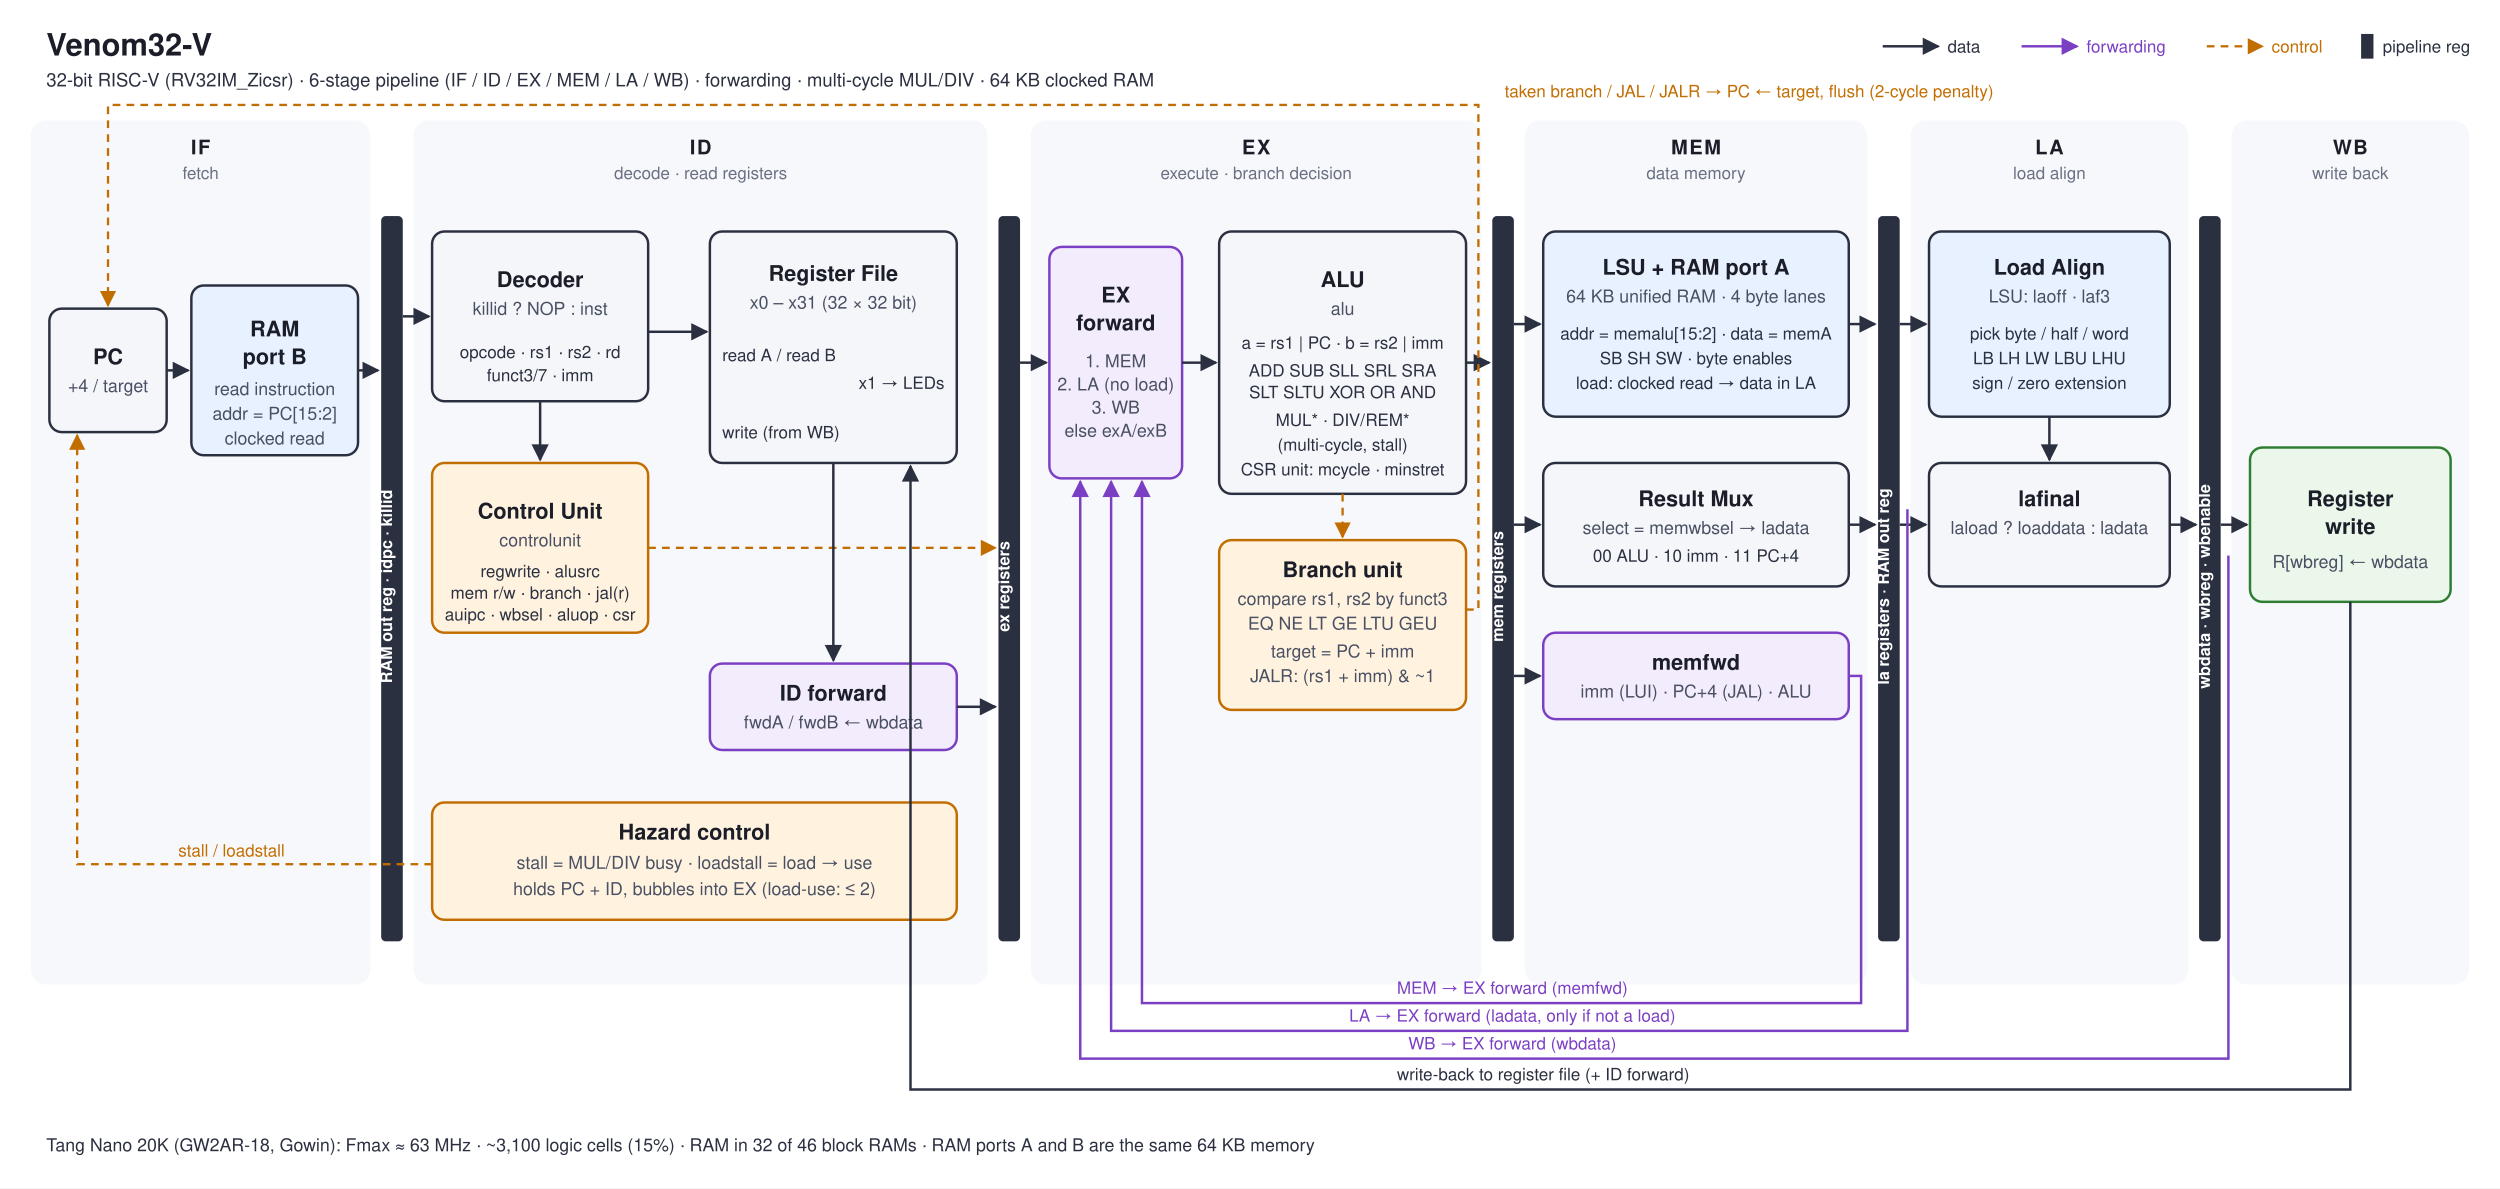
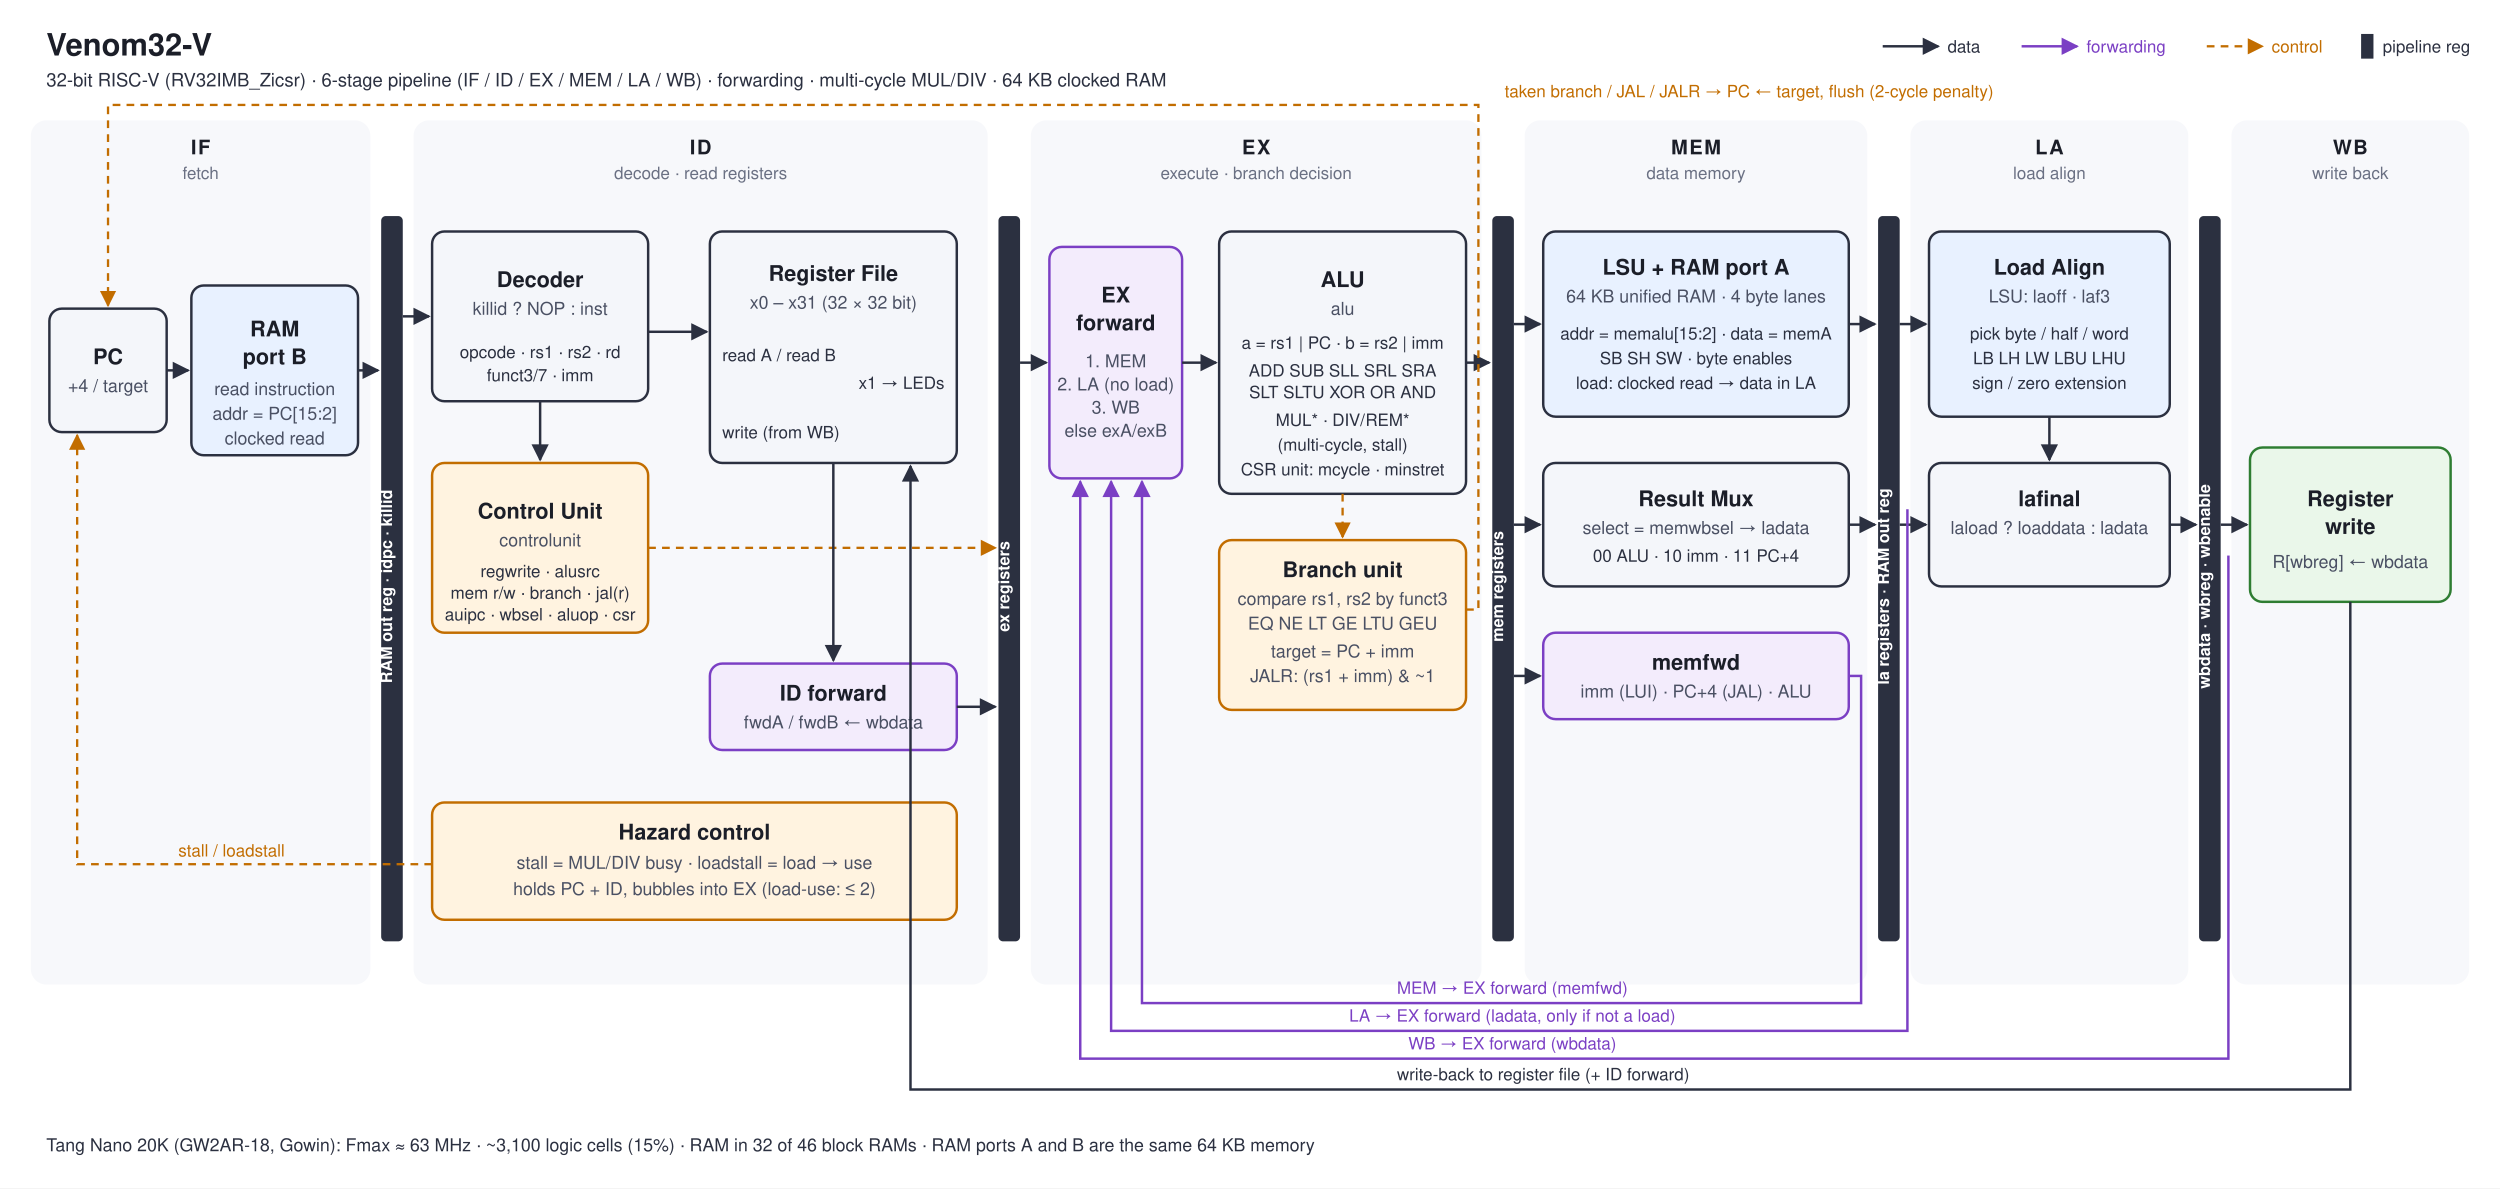
<svg xmlns="http://www.w3.org/2000/svg" viewBox="0 0 1620 770" width="1620" height="770" font-family="Segoe UI, Helvetica, Arial, sans-serif">
  <defs>
    <marker id="a" viewBox="0 0 10 10" refX="9" refY="5" markerWidth="7" markerHeight="7" orient="auto-start-reverse">
      <path d="M0,0 L10,5 L0,10 z" fill="#2b3040" />
    </marker>
    <marker id="c" viewBox="0 0 10 10" refX="9" refY="5" markerWidth="7" markerHeight="7" orient="auto-start-reverse">
      <path d="M0,0 L10,5 L0,10 z" fill="#c26d00" />
    </marker>
    <marker id="f" viewBox="0 0 10 10" refX="9" refY="5" markerWidth="7" markerHeight="7" orient="auto-start-reverse">
      <path d="M0,0 L10,5 L0,10 z" fill="#7b3fc4" />
    </marker>
    <style>
      .box{fill:#f4f6fa;stroke:#2b3040;stroke-width:1.6}
      .mem{fill:#e8f1ff;stroke:#2b3040;stroke-width:1.6}
      .ctl{fill:#fff3e0;stroke:#c26d00;stroke-width:1.6}
      .fwd{fill:#f3ecfc;stroke:#7b3fc4;stroke-width:1.6}
      .out{fill:#eaf7ea;stroke:#2e7d32;stroke-width:1.6}
      .preg{fill:#2b3040}
      .band{fill:#f7f8fb}
      .w{stroke:#2b3040;stroke-width:1.6;fill:none}
      .cw{stroke:#c26d00;stroke-width:1.5;fill:none;stroke-dasharray:5 4}
      .fw{stroke:#7b3fc4;stroke-width:1.6;fill:none}
      .t{fill:#1b1e28;font-size:14px;font-weight:600;text-anchor:middle}
      .s{fill:#4a5063;font-size:11.5px;text-anchor:middle}
      .l{fill:#2b3040;font-size:11px}
      .cl{fill:#c26d00;font-size:11px}
      .fl{fill:#7b3fc4;font-size:11px}
      .st{fill:#1b1e28;font-size:13px;font-weight:700;text-anchor:middle;letter-spacing:1px}
      .sts{fill:#6a7083;font-size:11px;text-anchor:middle}
      .pl{fill:#ffffff;font-size:10.5px;font-weight:600;text-anchor:middle}
    </style>
  </defs>
  <rect x="0" y="0" width="1620" height="770" fill="#ffffff" />
  <text x="30" y="36" style="font-size:20px;font-weight:700;fill:#1b1e28">Venom32-V</text>
-   <text x="30" y="56" class="l" style="font-size:12px">32-bit RISC-V (RV32IM_Zicsr) · 6-stage pipeline (IF / ID / EX / MEM / LA / WB) · forwarding · multi-cycle MUL/DIV · 64 KB clocked RAM</text>
+   <text x="30" y="56" class="l" style="font-size:12px">32-bit RISC-V (RV32IMB_Zicsr) · 6-stage pipeline (IF / ID / EX / MEM / LA / WB) · forwarding · multi-cycle MUL/DIV · 64 KB clocked RAM</text>
  <line x1="1220" y1="30" x2="1256" y2="30" class="w" marker-end="url(#a)" />
  <text x="1262" y="34" class="l">data</text>
  <line x1="1310" y1="30" x2="1346" y2="30" class="fw" marker-end="url(#f)" />
  <text x="1352" y="34" class="fl">forwarding</text>
  <line x1="1430" y1="30" x2="1466" y2="30" class="cw" marker-end="url(#c)" />
  <text x="1472" y="34" class="cl">control</text>
  <rect x="1530" y="22" width="8" height="16" class="preg" />
  <text x="1544" y="34" class="l">pipeline reg</text>
  <rect x="20" y="78" width="220" height="560" rx="10" class="band" />
  <rect x="268" y="78" width="372" height="560" rx="10" class="band" />
  <rect x="668" y="78" width="292" height="560" rx="10" class="band" />
  <rect x="988" y="78" width="222" height="560" rx="10" class="band" />
  <rect x="1238" y="78" width="180" height="560" rx="10" class="band" />
  <rect x="1446" y="78" width="154" height="560" rx="10" class="band" />
  <text x="130" y="100" class="st">IF</text>
  <text x="130" y="116" class="sts">fetch</text>
  <text x="454" y="100" class="st">ID</text>
  <text x="454" y="116" class="sts">decode · read registers</text>
  <text x="814" y="100" class="st">EX</text>
  <text x="814" y="116" class="sts">execute · branch decision</text>
  <text x="1099" y="100" class="st">MEM</text>
  <text x="1099" y="116" class="sts">data memory</text>
  <text x="1328" y="100" class="st">LA</text>
  <text x="1328" y="116" class="sts">load align</text>
  <text x="1523" y="100" class="st">WB</text>
  <text x="1523" y="116" class="sts">write back</text>
  <rect x="247" y="140" width="14" height="470" rx="3" class="preg" />
  <text x="254" y="380" class="pl" transform="rotate(-90 254 380)">RAM out reg · idpc · killid</text>
  <rect x="647" y="140" width="14" height="470" rx="3" class="preg" />
  <text x="654" y="380" class="pl" transform="rotate(-90 654 380)">ex registers</text>
  <rect x="967" y="140" width="14" height="470" rx="3" class="preg" />
  <text x="974" y="380" class="pl" transform="rotate(-90 974 380)">mem registers</text>
  <rect x="1217" y="140" width="14" height="470" rx="3" class="preg" />
  <text x="1224" y="380" class="pl" transform="rotate(-90 1224 380)">la registers · RAM out reg</text>
  <rect x="1425" y="140" width="14" height="470" rx="3" class="preg" />
  <text x="1432" y="380" class="pl" transform="rotate(-90 1432 380)">wbdata · wbreg · wbenable</text>
  <rect x="32" y="200" width="76" height="80" rx="8" class="box" />
  <text x="70" y="236" class="t">PC</text>
  <text x="70" y="254" class="s">+4 / target</text>
  <rect x="124" y="185" width="108" height="110" rx="8" class="mem" />
  <text x="178" y="218" class="t">RAM</text>
  <text x="178" y="236" class="t">port B</text>
  <text x="178" y="256" class="s">read instruction</text>
  <text x="178" y="272" class="s">addr = PC[15:2]</text>
  <text x="178" y="288" class="s">clocked read</text>
  <line x1="108" y1="240" x2="122" y2="240" class="w" marker-end="url(#a)" />
  <line x1="232" y1="240" x2="245" y2="240" class="w" marker-end="url(#a)" />
  <rect x="280" y="150" width="140" height="110" rx="8" class="box" />
  <text x="350" y="186" class="t">Decoder</text>
  <text x="350" y="204" class="s">killid ? NOP : inst</text>
  <text x="350" y="232" class="l" text-anchor="middle">opcode · rs1 · rs2 · rd</text>
  <text x="350" y="247" class="l" text-anchor="middle">funct3/7 · imm</text>
  <line x1="261" y1="205" x2="278" y2="205" class="w" marker-end="url(#a)" />
  <rect x="280" y="300" width="140" height="110" rx="8" class="ctl" />
  <text x="350" y="336" class="t">Control Unit</text>
  <text x="350" y="354" class="s">controlunit</text>
  <text x="350" y="374" class="l" text-anchor="middle">regwrite · alusrc</text>
  <text x="350" y="388" class="l" text-anchor="middle">mem r/w · branch · jal(r)</text>
  <text x="350" y="402" class="l" text-anchor="middle">auipc · wbsel · aluop · csr</text>
  <line x1="350" y1="260" x2="350" y2="298" class="w" marker-end="url(#a)" />
  <line x1="420" y1="355" x2="645" y2="355" class="cw" marker-end="url(#c)" />
  <rect x="460" y="150" width="160" height="150" rx="8" class="box" />
  <text x="540" y="182" class="t">Register File</text>
  <text x="540" y="200" class="s">x0 – x31 (32 × 32 bit)</text>
  <text x="468" y="234" class="l">read A / read B</text>
  <text x="468" y="284" class="l">write (from WB)</text>
  <text x="612" y="252" class="l" text-anchor="end">x1 → LEDs</text>
  <line x1="420" y1="215" x2="458" y2="215" class="w" marker-end="url(#a)" />
  <rect x="460" y="430" width="160" height="56" rx="8" class="fwd" />
  <text x="540" y="454" class="t">ID forward</text>
  <text x="540" y="472" class="s">fwdA / fwdB ← wbdata</text>
  <line x1="540" y1="300" x2="540" y2="428" class="w" marker-end="url(#a)" />
  <line x1="620" y1="458" x2="645" y2="458" class="w" marker-end="url(#a)" />
  <rect x="280" y="520" width="340" height="76" rx="8" class="ctl" />
  <text x="450" y="544" class="t">Hazard control</text>
  <text x="450" y="563" class="s">stall = MUL/DIV busy · loadstall = load → use</text>
  <text x="450" y="580" class="s">holds PC + ID, bubbles into EX (load-use: ≤ 2)</text>
  <rect x="680" y="160" width="86" height="150" rx="8" class="fwd" />
  <text x="723" y="196" class="t">EX</text>
  <text x="723" y="214" class="t">forward</text>
  <text x="723" y="238" class="s">1. MEM</text>
  <text x="723" y="253" class="s">2. LA (no load)</text>
  <text x="723" y="268" class="s">3. WB</text>
  <text x="723" y="283" class="s">else exA/exB</text>
  <line x1="661" y1="235" x2="678" y2="235" class="w" marker-end="url(#a)" />
  <rect x="790" y="150" width="160" height="170" rx="8" class="box" />
  <text x="870" y="186" class="t">ALU</text>
  <text x="870" y="204" class="s">alu</text>
  <text x="870" y="226" class="l" text-anchor="middle">a = rs1 | PC · b = rs2 | imm</text>
  <text x="870" y="244" class="l" text-anchor="middle">ADD SUB SLL SRL SRA</text>
  <text x="870" y="258" class="l" text-anchor="middle">SLT SLTU XOR OR AND</text>
  <text x="870" y="276" class="l" text-anchor="middle">MUL* · DIV/REM*</text>
  <text x="870" y="292" class="l" text-anchor="middle">(multi-cycle, stall)</text>
  <text x="870" y="308" class="l" text-anchor="middle">CSR unit: mcycle · minstret</text>
  <line x1="766" y1="235" x2="788" y2="235" class="w" marker-end="url(#a)" />
  <line x1="950" y1="235" x2="965" y2="235" class="w" marker-end="url(#a)" />
  <rect x="790" y="350" width="160" height="110" rx="8" class="ctl" />
  <text x="870" y="374" class="t">Branch unit</text>
  <text x="870" y="392" class="s">compare rs1, rs2 by funct3</text>
  <text x="870" y="408" class="s">EQ NE LT GE LTU GEU</text>
  <text x="870" y="426" class="s">target = PC + imm</text>
  <text x="870" y="442" class="s">JALR: (rs1 + imm) &amp; ~1</text>
  <line x1="870" y1="320" x2="870" y2="348" class="cw" marker-end="url(#c)" />
  <rect x="1000" y="150" width="198" height="120" rx="8" class="mem" />
  <text x="1099" y="178" class="t">LSU + RAM port A</text>
  <text x="1099" y="196" class="s">64 KB unified RAM · 4 byte lanes</text>
  <text x="1099" y="220" class="l" text-anchor="middle">addr = memalu[15:2] · data = memA</text>
  <text x="1099" y="236" class="l" text-anchor="middle">SB SH SW · byte enables</text>
  <text x="1099" y="252" class="l" text-anchor="middle">load: clocked read → data in LA</text>
  <line x1="981" y1="210" x2="998" y2="210" class="w" marker-end="url(#a)" />
  <rect x="1000" y="300" width="198" height="80" rx="8" class="box" />
  <text x="1099" y="328" class="t">Result Mux</text>
  <text x="1099" y="346" class="s">select = memwbsel → ladata</text>
  <text x="1099" y="364" class="l" text-anchor="middle">00 ALU · 10 imm · 11 PC+4</text>
  <line x1="981" y1="340" x2="998" y2="340" class="w" marker-end="url(#a)" />
  <line x1="1198" y1="340" x2="1215" y2="340" class="w" marker-end="url(#a)" />
  <rect x="1000" y="410" width="198" height="56" rx="8" class="fwd" />
  <text x="1099" y="434" class="t">memfwd</text>
  <text x="1099" y="452" class="s">imm (LUI) · PC+4 (JAL) · ALU</text>
  <line x1="981" y1="438" x2="998" y2="438" class="w" marker-end="url(#a)" />
  <path d="M1198,210 L1215,210" class="w" marker-end="url(#a)" />
  <rect x="1250" y="150" width="156" height="120" rx="8" class="mem" />
  <text x="1328" y="178" class="t">Load Align</text>
  <text x="1328" y="196" class="s">LSU: laoff · laf3</text>
  <text x="1328" y="220" class="l" text-anchor="middle">pick byte / half / word</text>
  <text x="1328" y="236" class="l" text-anchor="middle">LB LH LW LBU LHU</text>
  <text x="1328" y="252" class="l" text-anchor="middle">sign / zero extension</text>
  <line x1="1231" y1="210" x2="1248" y2="210" class="w" marker-end="url(#a)" />
  <rect x="1250" y="300" width="156" height="80" rx="8" class="box" />
  <text x="1328" y="328" class="t">lafinal</text>
  <text x="1328" y="346" class="s">laload ? loaddata : ladata</text>
  <line x1="1328" y1="270" x2="1328" y2="298" class="w" marker-end="url(#a)" />
  <line x1="1231" y1="340" x2="1248" y2="340" class="w" marker-end="url(#a)" />
  <line x1="1406" y1="340" x2="1423" y2="340" class="w" marker-end="url(#a)" />
  <rect x="1458" y="290" width="130" height="100" rx="8" class="out" />
  <text x="1523" y="328" class="t">Register</text>
  <text x="1523" y="346" class="t">write</text>
  <text x="1523" y="368" class="s">R[wbreg] ← wbdata</text>
  <line x1="1439" y1="340" x2="1456" y2="340" class="w" marker-end="url(#a)" />
  <path d="M1523,390 L1523,706 L590,706 L590,302" class="w" marker-end="url(#a)" />
  <text x="1000" y="700" class="l" text-anchor="middle">write-back to register file (+ ID forward)</text>
  <path d="M1198,438 L1206,438 L1206,650 L740,650 L740,312" class="fw" marker-end="url(#f)" />
  <text x="980" y="644" class="fl" text-anchor="middle">MEM → EX forward (memfwd)</text>
  <path d="M1236,330 L1236,668 L720,668 L720,312" class="fw" marker-end="url(#f)" />
  <text x="980" y="662" class="fl" text-anchor="middle">LA → EX forward (ladata, only if not a load)</text>
  <path d="M1444,360 L1444,686 L700,686 L700,312" class="fw" marker-end="url(#f)" />
  <text x="980" y="680" class="fl" text-anchor="middle">WB → EX forward (wbdata)</text>
  <path d="M950,395 L958,395 L958,68 L70,68 L70,198" class="cw" marker-end="url(#c)" />
  <text x="975" y="63" class="cl">taken branch / JAL / JALR → PC ← target, flush (2-cycle penalty)</text>
  <path d="M280,560 L50,560 L50,282" class="cw" marker-end="url(#c)" />
  <text x="150" y="555" class="cl" text-anchor="middle">stall / loadstall</text>
  <text x="30" y="746" class="l" style="font-size:11.5px">Tang Nano 20K (GW2AR-18, Gowin): Fmax ≈ 63 MHz · ~3,100 logic cells (15%) · RAM in 32 of 46 block RAMs · RAM ports A and B are the same 64 KB memory</text>
</svg>
